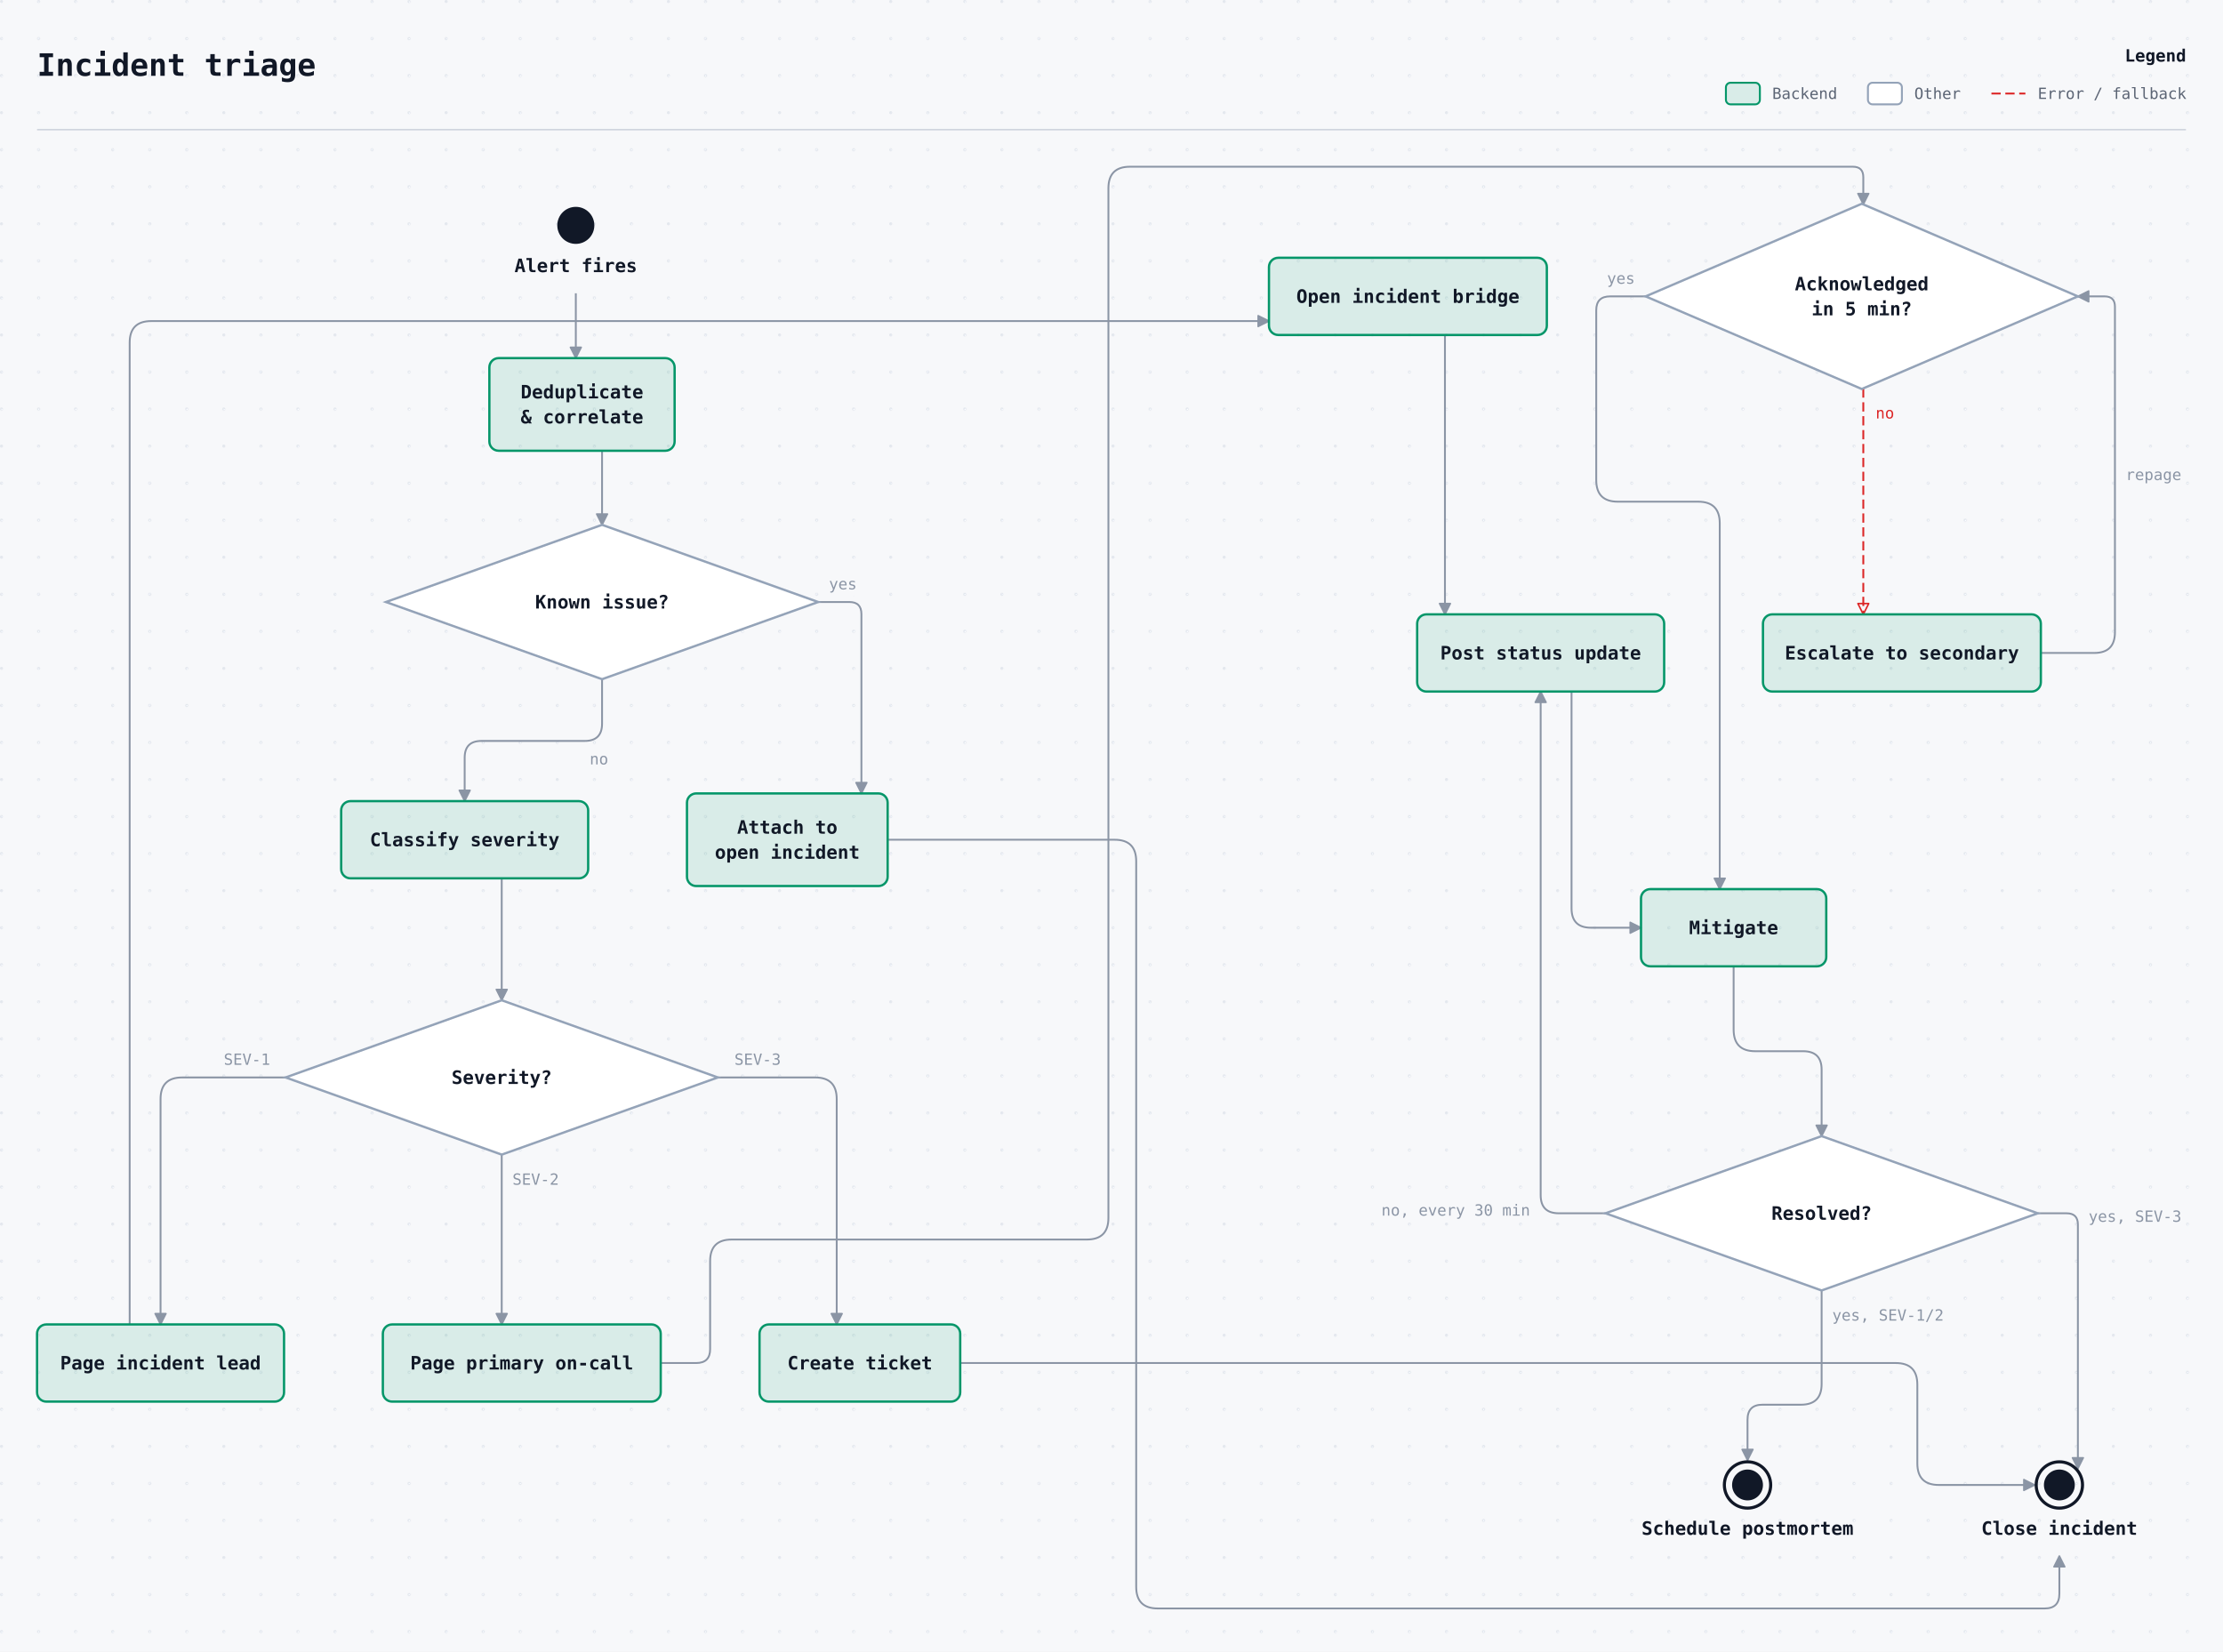
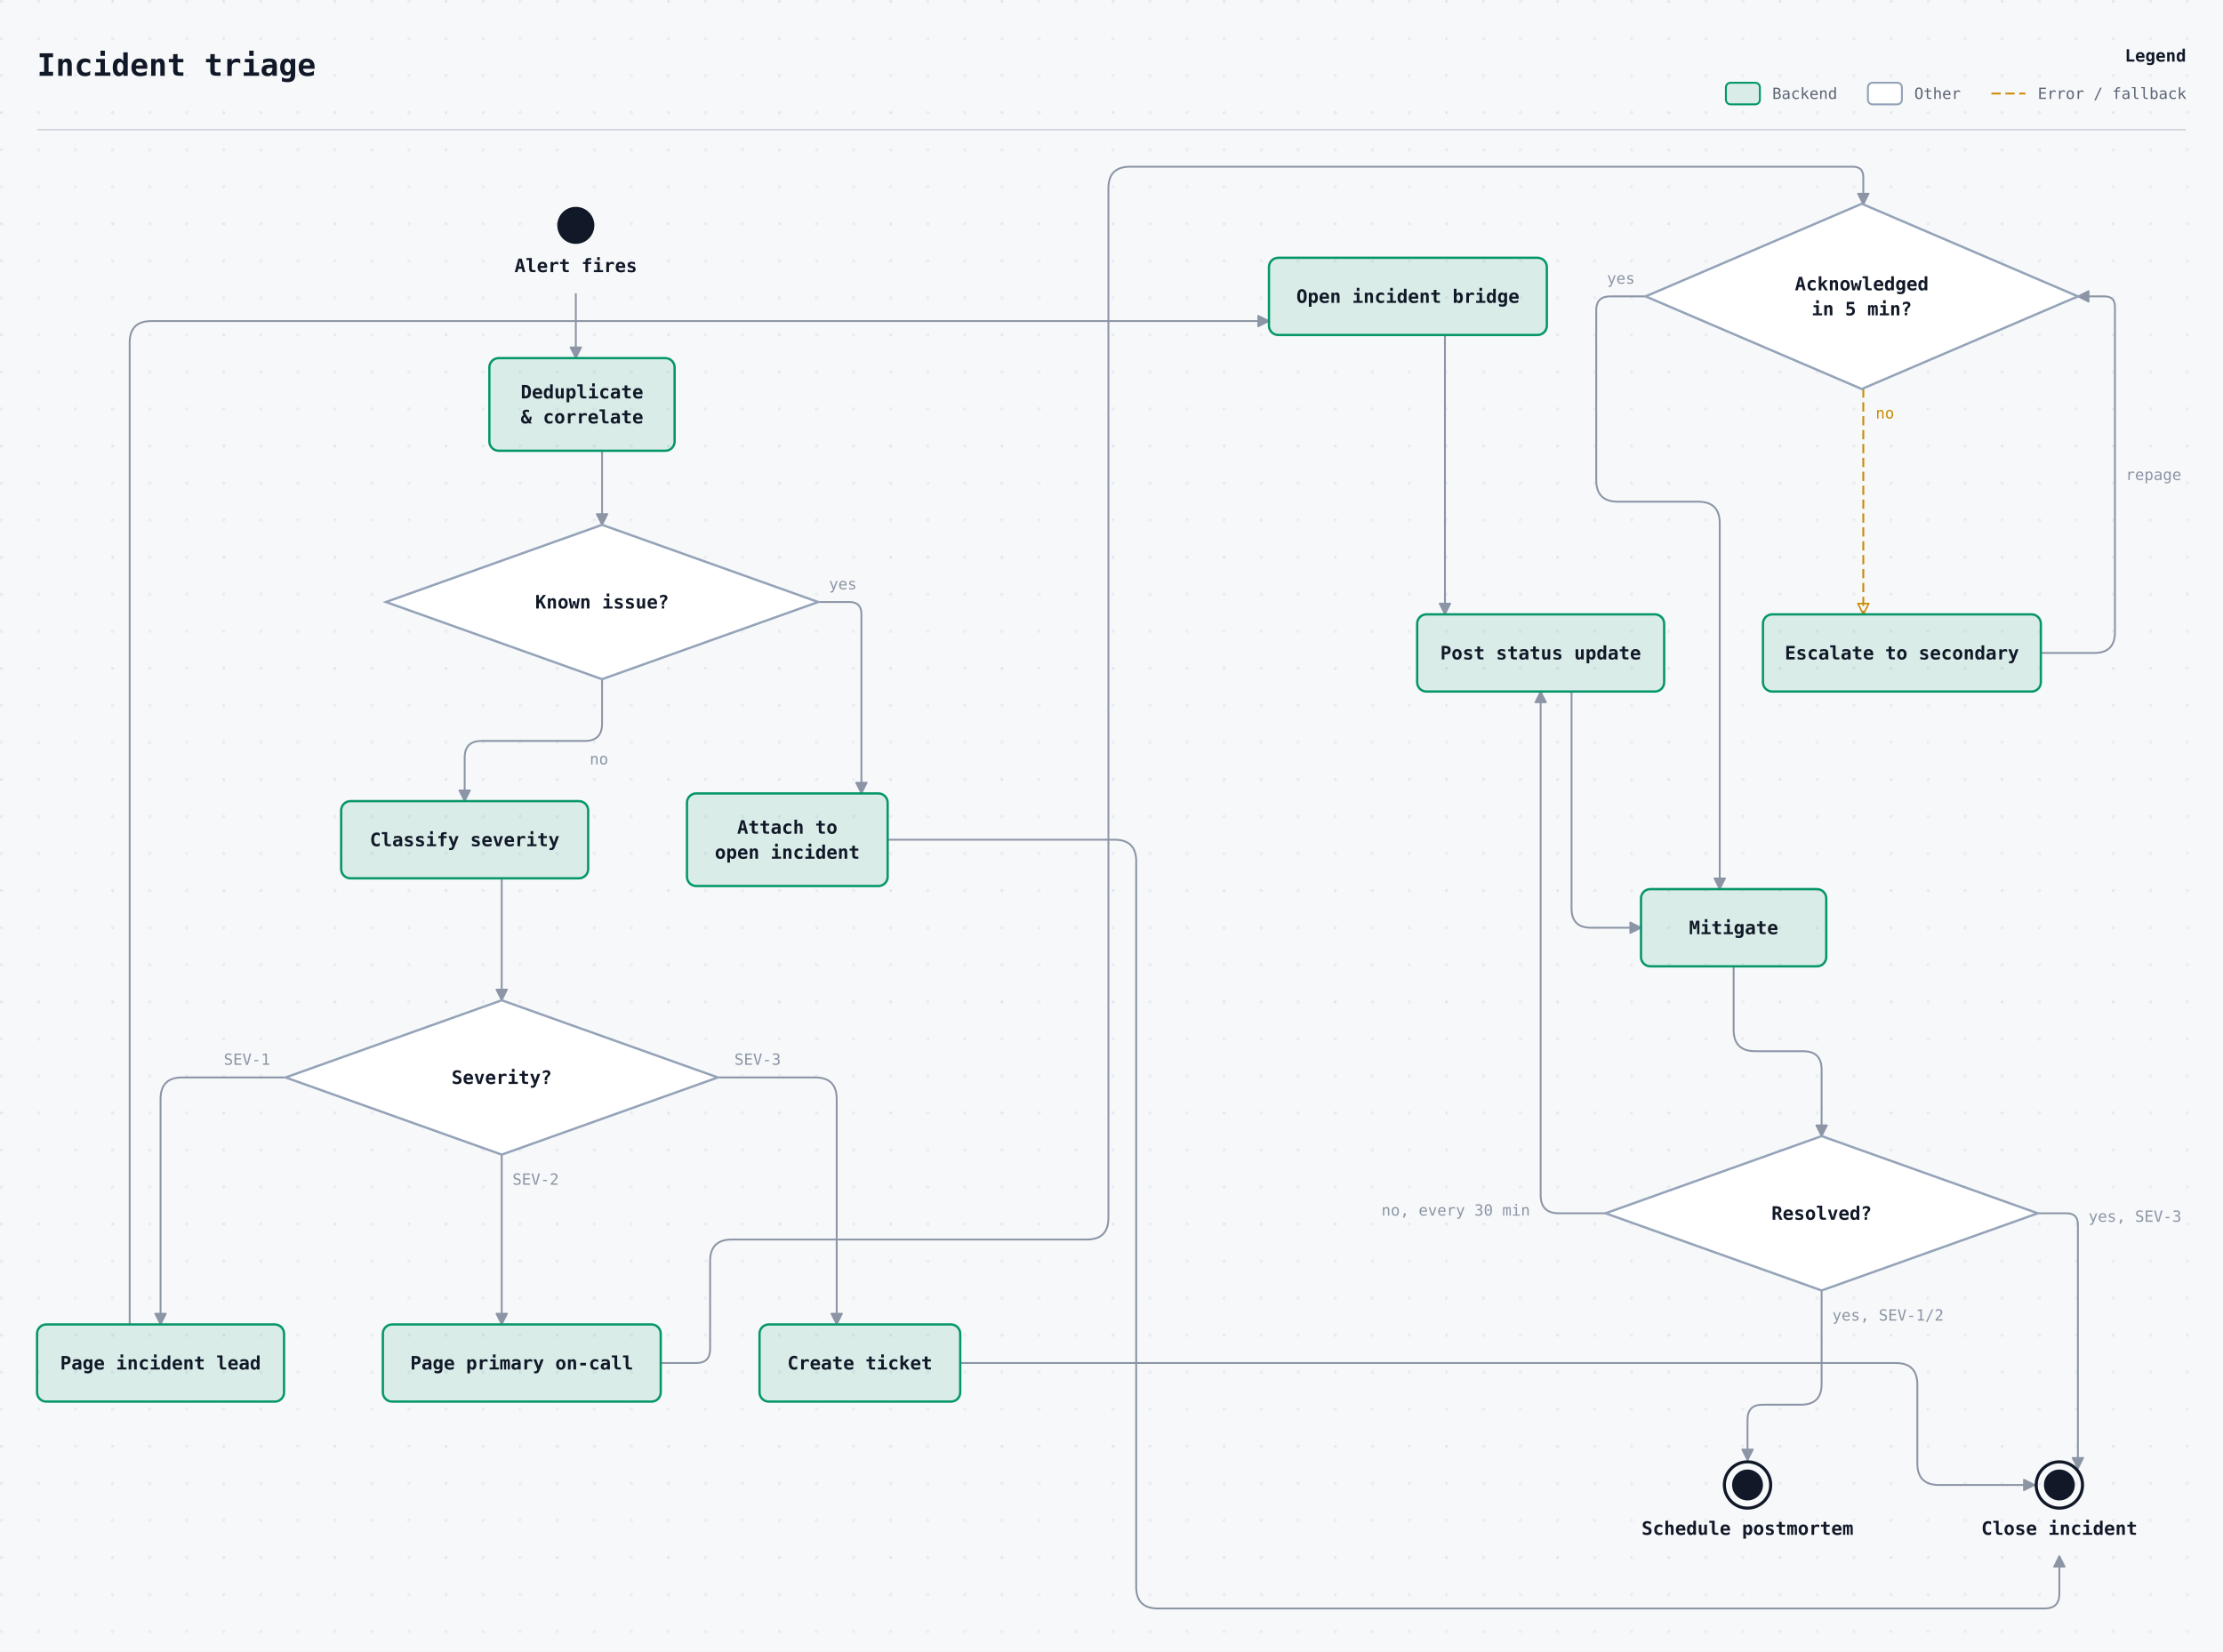
<svg xmlns="http://www.w3.org/2000/svg" version="1.1" width="1440" height="1070" viewBox="0 0 1440 1070" font-family="JetBrains Mono, ui-monospace, SFMono-Regular, Menlo, Consolas, monospace">
  <defs>
    <pattern id="canvas-grid" width="24" height="24" patternUnits="userSpaceOnUse">
      <circle cx="1" cy="1" r="1" fill="#e3e7ed" />
    </pattern>
    <marker id="marker-arrow-0" viewBox="-1 -1 9 9" refX="7" refY="3.5" markerWidth="9" markerHeight="9" markerUnits="userSpaceOnUse" orient="auto-start-reverse">
      <path d="M0 0 L7 3.5 L0 7 Z" fill="#8b95a5" stroke="#8b95a5" stroke-width="1" stroke-linejoin="round" />
    </marker>
    <marker id="marker-uml-triangle-1" viewBox="-1 -1 9 9" refX="7" refY="3.5" markerWidth="9" markerHeight="9" markerUnits="userSpaceOnUse" orient="auto-start-reverse">
-       <path d="M0 0 L7 3.5 L0 7 Z" fill="none" stroke="#dc2626" stroke-width="1" stroke-linejoin="round" />
+       <path d="M0 0 L7 3.5 L0 7 Z" fill="none" stroke="#ca8a04" stroke-width="1" stroke-linejoin="round" />
    </marker>
  </defs>
  <rect width="100%" height="100%" fill="#f7f8fa" />
  <rect width="100%" height="100%" fill="url(#canvas-grid)" />
  <text x="24.0" y="49.1" text-anchor="start" font-size="20" font-weight="bold" fill="#111827">Incident triage</text>
  <path d="M 373.0 190.0 L 373.0 232.0" fill="none" stroke="#8b95a5" stroke-width="1.2" marker-end="url(#marker-arrow-0)" />
  <path d="M 390.0 292.0 L 390.0 340.0" fill="none" stroke="#8b95a5" stroke-width="1.2" marker-end="url(#marker-arrow-0)" />
  <path d="M 530.0 390.0 L 550.2 390.0 Q 558.0 390.0 558.0 397.8 L 558.0 514.0" fill="none" stroke="#8b95a5" stroke-width="1.2" marker-end="url(#marker-arrow-0)" />
  <path d="M 390.0 440.0 L 390.0 468.8 Q 390.0 480.0 378.8 480.0 L 311.9 480.0 Q 301.0 480.0 301.0 490.9 L 301.0 519.0" fill="none" stroke="#8b95a5" stroke-width="1.2" marker-end="url(#marker-arrow-0)" />
  <path d="M 575.0 544.0 L 722.0 544.0 Q 736.0 544.0 736.0 558.0 L 736.0 1028.0 Q 736.0 1042.0 750.0 1042.0 L 1324.5 1042.0 Q 1334.0 1042.0 1334.0 1032.5 L 1334.0 1008.0" fill="none" stroke="#8b95a5" stroke-width="1.2" marker-end="url(#marker-arrow-0)" />
  <path d="M 325.0 569.0 L 325.0 648.0" fill="none" stroke="#8b95a5" stroke-width="1.2" marker-end="url(#marker-arrow-0)" />
  <path d="M 185.0 698.0 L 118.0 698.0 Q 104.0 698.0 104.0 712.0 L 104.0 858.0" fill="none" stroke="#8b95a5" stroke-width="1.2" marker-end="url(#marker-arrow-0)" />
  <path d="M 325.0 748.0 L 325.0 858.0" fill="none" stroke="#8b95a5" stroke-width="1.2" marker-end="url(#marker-arrow-0)" />
  <path d="M 465.0 698.0 L 528.0 698.0 Q 542.0 698.0 542.0 712.0 L 542.0 858.0" fill="none" stroke="#8b95a5" stroke-width="1.2" marker-end="url(#marker-arrow-0)" />
  <path d="M 84.0 858.0 L 84.0 222.0 Q 84.0 208.0 98.0 208.0 L 822.0 208.0" fill="none" stroke="#8b95a5" stroke-width="1.2" marker-end="url(#marker-arrow-0)" />
  <path d="M 428.0 883.0 L 451.0 883.0 Q 460.0 883.0 460.0 874.0 L 460.0 817.0 Q 460.0 803.0 474.0 803.0 L 704.0 803.0 Q 718.0 803.0 718.0 789.0 L 718.0 122.0 Q 718.0 108.0 732.0 108.0 L 1200.2 108.0 Q 1207.0 108.0 1207.0 114.8 L 1207.0 132.4" fill="none" stroke="#8b95a5" stroke-width="1.2" marker-end="url(#marker-arrow-0)" />
-   <path d="M 1207.0 251.6 L 1207.0 398.0" fill="none" stroke="#dc2626" stroke-width="1.2" stroke-dasharray="6 3" marker-end="url(#marker-uml-triangle-1)" />
+   <path d="M 1207.0 251.6 L 1207.0 398.0" fill="none" stroke="#ca8a04" stroke-width="1.2" stroke-dasharray="6 3" marker-end="url(#marker-uml-triangle-1)" />
  <path d="M 1322.0 423.0 L 1356.6 423.0 Q 1370.0 423.0 1370.0 409.6 L 1370.0 198.7 Q 1370.0 192.0 1363.3 192.0 L 1346.0 192.0" fill="none" stroke="#8b95a5" stroke-width="1.2" marker-end="url(#marker-arrow-0)" />
  <path d="M 1066.0 192.0 L 1043.0 192.0 Q 1034.0 192.0 1034.0 201.0 L 1034.0 311.0 Q 1034.0 325.0 1048.0 325.0 L 1100.0 325.0 Q 1114.0 325.0 1114.0 339.0 L 1114.0 576.0" fill="none" stroke="#8b95a5" stroke-width="1.2" marker-end="url(#marker-arrow-0)" />
  <path d="M 936.0 217.0 L 936.0 398.0" fill="none" stroke="#8b95a5" stroke-width="1.2" marker-end="url(#marker-arrow-0)" />
  <path d="M 1018.0 448.0 L 1018.0 588.4 Q 1018.0 601.0 1030.6 601.0 L 1063.0 601.0" fill="none" stroke="#8b95a5" stroke-width="1.2" marker-end="url(#marker-arrow-0)" />
  <path d="M 1123.0 626.0 L 1123.0 667.0 Q 1123.0 681.0 1137.0 681.0 L 1168.0 681.0 Q 1180.0 681.0 1180.0 693.0 L 1180.0 736.0" fill="none" stroke="#8b95a5" stroke-width="1.2" marker-end="url(#marker-arrow-0)" />
  <path d="M 1040.0 786.0 L 1009.8 786.0 Q 998.0 786.0 998.0 774.2 L 998.0 448.0" fill="none" stroke="#8b95a5" stroke-width="1.2" marker-end="url(#marker-arrow-0)" />
  <path d="M 1180.0 836.0 L 1180.0 896.6 Q 1180.0 910.0 1166.6 910.0 L 1141.7 910.0 Q 1132.0 910.0 1132.0 919.7 L 1132.0 946.0" fill="none" stroke="#8b95a5" stroke-width="1.2" marker-end="url(#marker-arrow-0)" />
  <path d="M 1320.0 786.0 L 1338.7 786.0 Q 1346.0 786.0 1346.0 793.3 L 1346.0 951.4" fill="none" stroke="#8b95a5" stroke-width="1.2" marker-end="url(#marker-arrow-0)" />
  <path d="M 622.0 883.0 L 1228.0 883.0 Q 1242.0 883.0 1242.0 897.0 L 1242.0 948.0 Q 1242.0 962.0 1256.0 962.0 L 1318.0 962.0" fill="none" stroke="#8b95a5" stroke-width="1.2" marker-end="url(#marker-arrow-0)" />
  <circle cx="373.0" cy="146.0" r="12.0" fill="#111827" />
  <text x="373.0" y="176.3" text-anchor="middle" font-size="12" font-weight="bold" fill="#111827">
    <tspan>Alert fires</tspan>
  </text>
  <rect fill="#059669" fill-opacity="0.122" stroke="#059669" stroke-width="1.5" x="317.0" y="232.0" width="120.0" height="60.0" rx="6.0" />
  <text x="377.0" y="258.1" text-anchor="middle" font-size="12" font-weight="bold" fill="#111827">
    <tspan>Deduplicate</tspan>
  </text>
  <text x="377.0" y="274.3" text-anchor="middle" font-size="12" font-weight="bold" fill="#111827">
    <tspan>&amp; correlate</tspan>
  </text>
  <path fill="#ffffff" fill-opacity="1.000" stroke="#94a3b8" stroke-width="1.5" d="M 390.0 340.0 L 530.0 390.0 L 390.0 440.0 L 250.0 390.0 Z" />
  <text x="390.0" y="394.2" text-anchor="middle" font-size="12" font-weight="bold" fill="#111827">
    <tspan>Known issue?</tspan>
  </text>
  <rect fill="#059669" fill-opacity="0.122" stroke="#059669" stroke-width="1.5" x="445.0" y="514.0" width="130.0" height="60.0" rx="6.0" />
  <text x="510.0" y="540.1" text-anchor="middle" font-size="12" font-weight="bold" fill="#111827">
    <tspan>Attach to</tspan>
  </text>
  <text x="510.0" y="556.3" text-anchor="middle" font-size="12" font-weight="bold" fill="#111827">
    <tspan>open incident</tspan>
  </text>
  <rect fill="#059669" fill-opacity="0.122" stroke="#059669" stroke-width="1.5" x="221.0" y="519.0" width="160.0" height="50.0" rx="6.0" />
  <text x="301.0" y="548.2" text-anchor="middle" font-size="12" font-weight="bold" fill="#111827">
    <tspan>Classify severity</tspan>
  </text>
  <path fill="#ffffff" fill-opacity="1.000" stroke="#94a3b8" stroke-width="1.5" d="M 325.0 648.0 L 465.0 698.0 L 325.0 748.0 L 185.0 698.0 Z" />
  <text x="325.0" y="702.2" text-anchor="middle" font-size="12" font-weight="bold" fill="#111827">
    <tspan>Severity?</tspan>
  </text>
  <rect fill="#059669" fill-opacity="0.122" stroke="#059669" stroke-width="1.5" x="248.0" y="858.0" width="180.0" height="50.0" rx="6.0" />
  <text x="338.0" y="887.2" text-anchor="middle" font-size="12" font-weight="bold" fill="#111827">
    <tspan>Page primary on-call</tspan>
  </text>
  <rect fill="#059669" fill-opacity="0.122" stroke="#059669" stroke-width="1.5" x="24.0" y="858.0" width="160.0" height="50.0" rx="6.0" />
  <text x="104.0" y="887.2" text-anchor="middle" font-size="12" font-weight="bold" fill="#111827">
    <tspan>Page incident lead</tspan>
  </text>
  <rect fill="#059669" fill-opacity="0.122" stroke="#059669" stroke-width="1.5" x="492.0" y="858.0" width="130.0" height="50.0" rx="6.0" />
  <text x="557.0" y="887.2" text-anchor="middle" font-size="12" font-weight="bold" fill="#111827">
    <tspan>Create ticket</tspan>
  </text>
  <path fill="#ffffff" fill-opacity="1.000" stroke="#94a3b8" stroke-width="1.5" d="M 1206.0 132.0 L 1346.0 192.0 L 1206.0 252.0 L 1066.0 192.0 Z" />
  <text x="1206.0" y="188.1" text-anchor="middle" font-size="12" font-weight="bold" fill="#111827">
    <tspan>Acknowledged</tspan>
  </text>
  <text x="1206.0" y="204.3" text-anchor="middle" font-size="12" font-weight="bold" fill="#111827">
    <tspan>in 5 min?</tspan>
  </text>
  <rect fill="#059669" fill-opacity="0.122" stroke="#059669" stroke-width="1.5" x="1142.0" y="398.0" width="180.0" height="50.0" rx="6.0" />
  <text x="1232.0" y="427.2" text-anchor="middle" font-size="12" font-weight="bold" fill="#111827">
    <tspan>Escalate to secondary</tspan>
  </text>
  <rect fill="#059669" fill-opacity="0.122" stroke="#059669" stroke-width="1.5" x="822.0" y="167.0" width="180.0" height="50.0" rx="6.0" />
  <text x="912.0" y="196.2" text-anchor="middle" font-size="12" font-weight="bold" fill="#111827">
    <tspan>Open incident bridge</tspan>
  </text>
  <rect fill="#059669" fill-opacity="0.122" stroke="#059669" stroke-width="1.5" x="918.0" y="398.0" width="160.0" height="50.0" rx="6.0" />
  <text x="998.0" y="427.2" text-anchor="middle" font-size="12" font-weight="bold" fill="#111827">
    <tspan>Post status update</tspan>
  </text>
  <rect fill="#059669" fill-opacity="0.122" stroke="#059669" stroke-width="1.5" x="1063.0" y="576.0" width="120.0" height="50.0" rx="6.0" />
  <text x="1123.0" y="605.2" text-anchor="middle" font-size="12" font-weight="bold" fill="#111827">
    <tspan>Mitigate</tspan>
  </text>
  <path fill="#ffffff" fill-opacity="1.000" stroke="#94a3b8" stroke-width="1.5" d="M 1180.0 736.0 L 1320.0 786.0 L 1180.0 836.0 L 1040.0 786.0 Z" />
  <text x="1180.0" y="790.2" text-anchor="middle" font-size="12" font-weight="bold" fill="#111827">
    <tspan>Resolved?</tspan>
  </text>
  <circle cx="1334.0" cy="962.0" r="15.0" fill="none" stroke="#111827" stroke-width="2" />
  <circle cx="1334.0" cy="962.0" r="10.0" fill="#111827" />
  <text x="1334.0" y="994.3" text-anchor="middle" font-size="12" font-weight="bold" fill="#111827">
    <tspan>Close incident</tspan>
  </text>
  <circle cx="1132.0" cy="962.0" r="15.0" fill="none" stroke="#111827" stroke-width="2" />
  <circle cx="1132.0" cy="962.0" r="10.0" fill="#111827" />
  <text x="1132.0" y="994.3" text-anchor="middle" font-size="12" font-weight="bold" fill="#111827">
    <tspan>Schedule postmortem</tspan>
  </text>
  <rect x="534.0" y="370.5" width="24.0" height="15.5" rx="2" fill="#f7f8fa" />
  <text x="546.0" y="381.8" text-anchor="middle" font-size="10" fill="#8b95a5">yes</text>
  <rect x="378.0" y="484.0" width="20.0" height="15.5" rx="2" fill="#f7f8fa" />
  <text x="388.0" y="495.2" text-anchor="middle" font-size="10" fill="#8b95a5">no</text>
  <rect x="142.0" y="678.5" width="36.0" height="15.5" rx="2" fill="#f7f8fa" />
  <text x="160.0" y="689.8" text-anchor="middle" font-size="10" fill="#8b95a5">SEV-1</text>
  <rect x="329.0" y="756.2" width="36.0" height="15.5" rx="2" fill="#f7f8fa" />
  <text x="347.0" y="767.5" text-anchor="middle" font-size="10" fill="#8b95a5">SEV-2</text>
  <rect x="472.8" y="678.5" width="36.0" height="15.5" rx="2" fill="#f7f8fa" />
  <text x="490.8" y="689.8" text-anchor="middle" font-size="10" fill="#8b95a5">SEV-3</text>
  <rect x="1211.0" y="259.8" width="20.0" height="15.5" rx="2" fill="#f7f8fa" />
-   <text x="1221.0" y="271.1" text-anchor="middle" font-size="10" fill="#dc2626">no</text>
+   <text x="1221.0" y="271.1" text-anchor="middle" font-size="10" fill="#ca8a04">no</text>
  <rect x="1374.0" y="299.8" width="42.0" height="15.5" rx="2" fill="#f7f8fa" />
  <text x="1395.0" y="311.0" text-anchor="middle" font-size="10" fill="#8b95a5">repage</text>
  <rect x="1038.0" y="172.5" width="24.0" height="15.5" rx="2" fill="#f7f8fa" />
  <text x="1050.0" y="183.8" text-anchor="middle" font-size="10" fill="#8b95a5">yes</text>
  <rect x="892.0" y="776.2" width="102.0" height="15.5" rx="2" fill="#f7f8fa" />
  <text x="943.0" y="787.5" text-anchor="middle" font-size="10" fill="#8b95a5">no, every 30 min</text>
  <rect x="1184.0" y="844.2" width="78.0" height="15.5" rx="2" fill="#f7f8fa" />
  <text x="1223.0" y="855.5" text-anchor="middle" font-size="10" fill="#8b95a5">yes, SEV-1/2</text>
  <rect x="1350.0" y="780.2" width="66.0" height="15.5" rx="2" fill="#f7f8fa" />
  <text x="1383.0" y="791.5" text-anchor="middle" font-size="10" fill="#8b95a5">yes, SEV-3</text>
  <text x="1376.4" y="39.9" font-size="11" font-weight="bold" fill="#111827">Legend</text>
  <rect x="1118.0" y="53.6" width="22" height="14" rx="3" fill="#059669" fill-opacity="0.122" stroke="#059669" stroke-width="1.25" />
  <text x="1148.0" y="64.1" font-size="10" fill="#5b6474">Backend</text>
  <rect x="1210.0" y="53.6" width="22" height="14" rx="3" fill="#ffffff" fill-opacity="1.000" stroke="#94a3b8" stroke-width="1.25" />
  <text x="1240.0" y="64.1" font-size="10" fill="#5b6474">Other</text>
-   <line x1="1290.0" y1="60.6" x2="1312.0" y2="60.6" stroke="#dc2626" stroke-width="1.2" stroke-dasharray="6 3" />
+   <line x1="1290.0" y1="60.6" x2="1312.0" y2="60.6" stroke="#ca8a04" stroke-width="1.2" stroke-dasharray="6 3" />
  <text x="1320.0" y="64.1" font-size="10" fill="#5b6474">Error / fallback</text>
  <line x1="24.0" y1="84.0" x2="1416.0" y2="84.0" stroke="#d0d5de" stroke-width="1" />
</svg>
